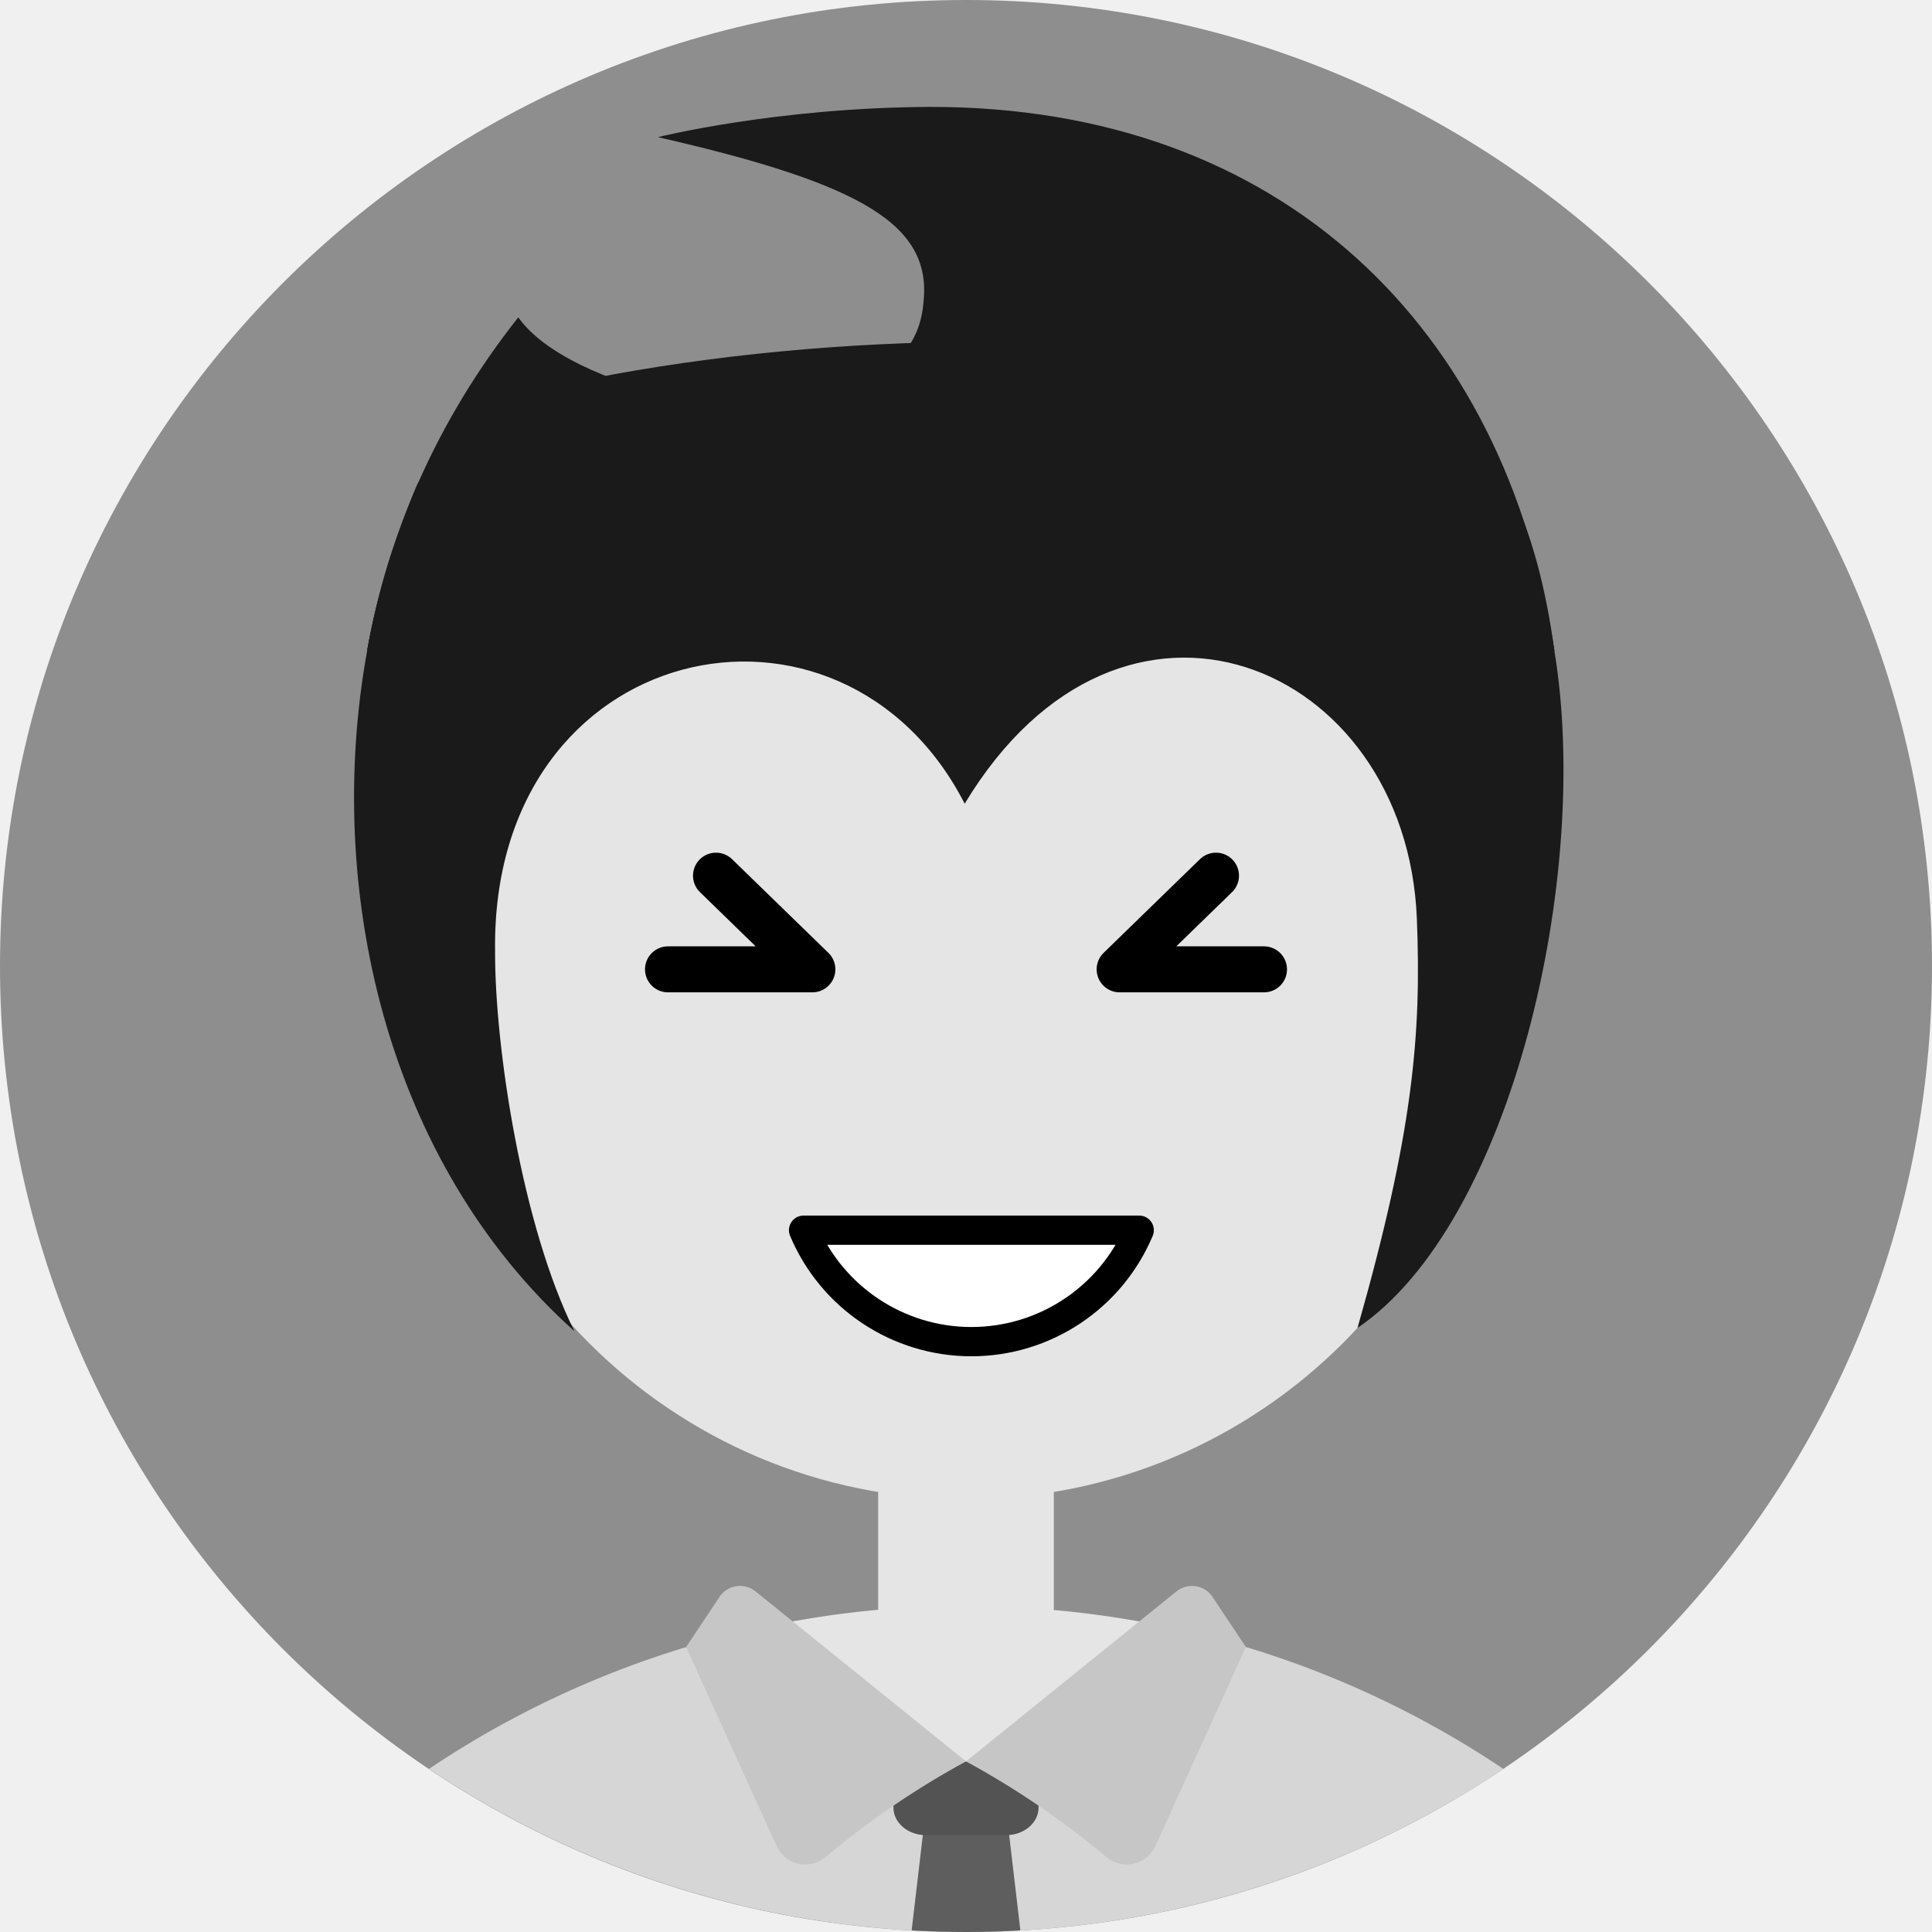
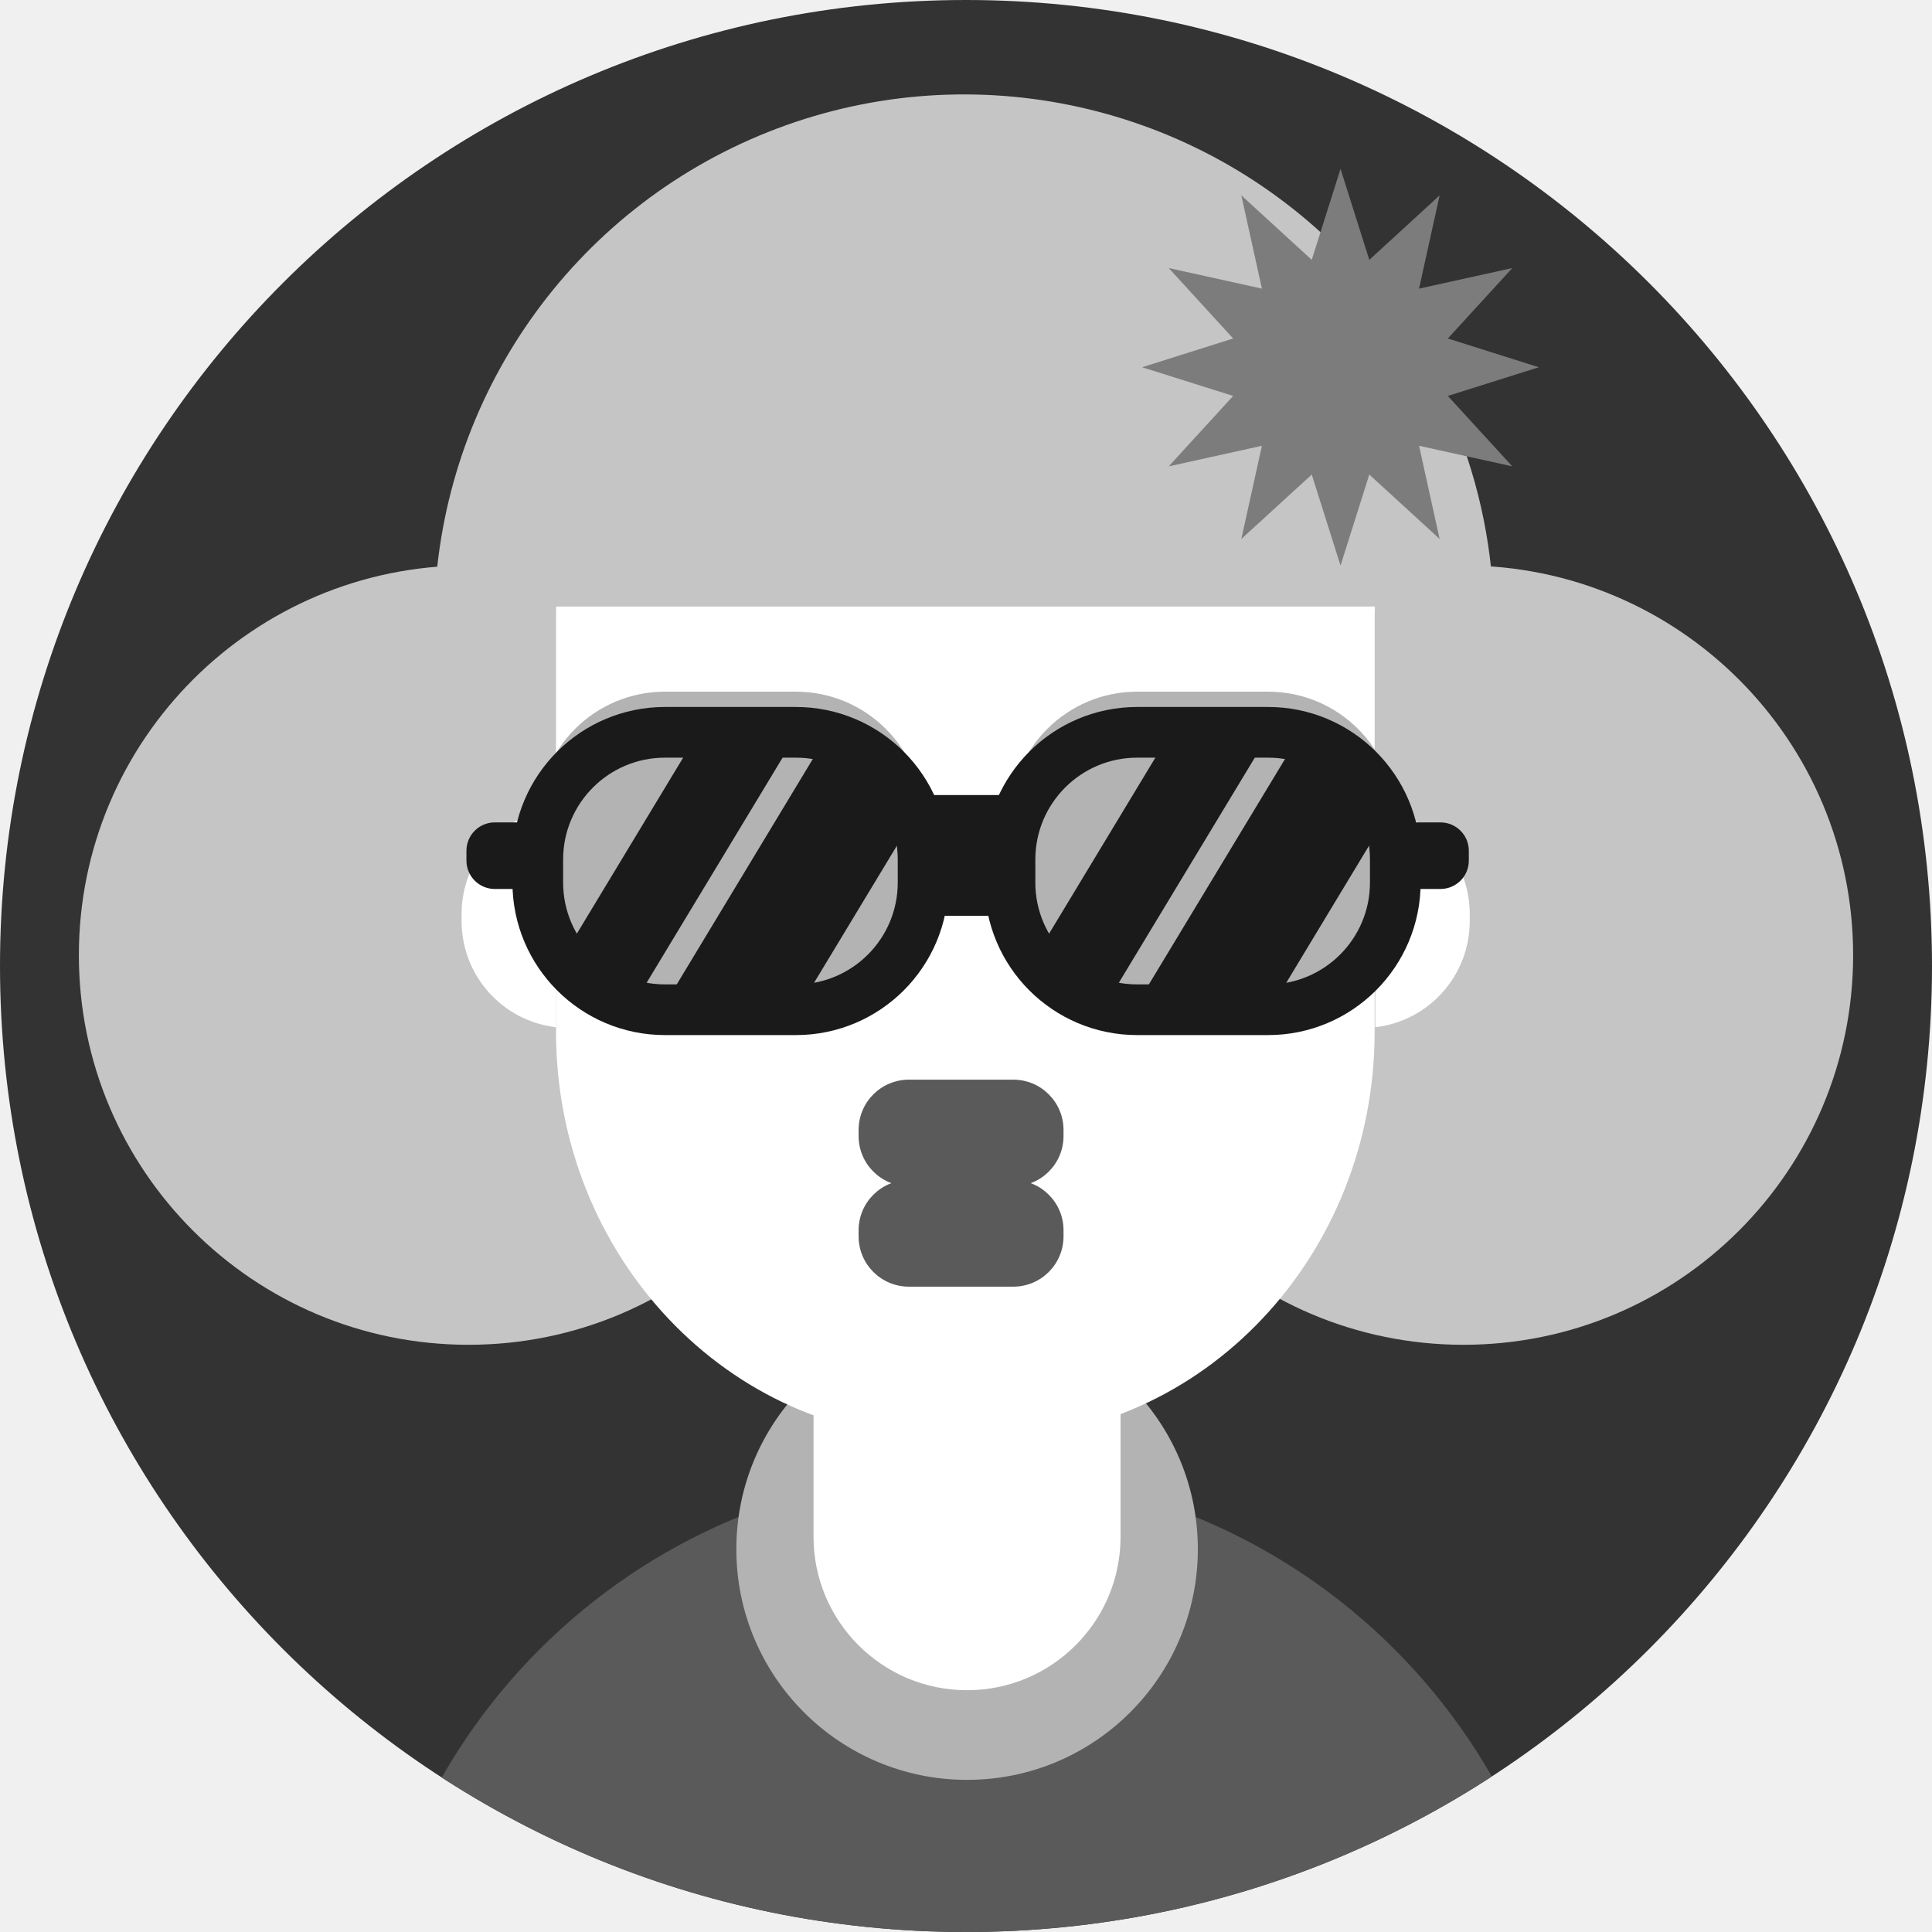
- <svg xmlns="http://www.w3.org/2000/svg" viewBox="0 0 231 231" version="1.1" id="svg28">
-   <style id="style93" />
-   <defs id="defs32">
-     </defs>
-   <path class="env" id="path49" style="fill:#8e8e8e;fill-rule:evenodd" d="m -1165.979,0 a 115.5,115.5 0 1 1 -115.5,115.5 115.5,115.5 0 0 1 115.5,-115.5 z" />
-   <path id="path51" style="fill:#e5e5e5;fill-rule:evenodd" d="m -1176.479,166.5 h 21 v 26 a 116.53,116.53 0 0 1 15.75,2.5 l 13.12,22.72 a 109.85,109.85 0 0 1 -78.74,0 l 13.12,-22.72 a 116.6,116.6 0 0 1 15.75,-2.53 v -26 z" />
-   <path id="path53" style="fill:#e5e5e5;fill-rule:evenodd" d="m -1165.979,51.75 a 63.75,63.75 0 1 1 -63.75,63.75 63.75,63.75 0 0 1 63.75,-63.75 z" />
-   <path class="clothes" id="path55" style="fill:#d6d6d6;fill-rule:evenodd" d="m -1139.729,195 a 114.79,114.79 0 0 1 38,16.5 115.53,115.53 0 0 1 -128.46,0 114.79,114.79 0 0 1 38,-16.5 l 15.71,15.75 h 21 z" />
-   <path class="clothes" id="path57" style="fill:#5e5e5e;fill-rule:evenodd" d="m -1172.479,230.81 1,-14.33 h 11 l 1,14.33 c -2.16,0.12 -4.33,0.19 -6.51,0.19 -2.18,0 -4.35,-0.07 -6.51,-0.19 z" />
-   <path class="clothes" id="path59" style="fill:#535353;fill-rule:evenodd" d="m -1158.629,210.6 h -14.7 v 5.53 a 3.29,3.29 0 0 0 3.29,3.29 h 8.12 a 3.29,3.29 0 0 0 3.29,-3.29 z" />
-   <path class="clothes" id="path61" style="fill:#c6c6c6;fill-rule:evenodd" d="m -1192.839,186.43 26.86,24.17 a 101.63,101.63 0 0 0 -16.8,11.45 3.77,3.77 0 0 1 -5.31,-0.48 4.1,4.1 0 0 1 -0.53,-0.84 l -12.62,-27.73 4,-6 a 2.94,2.94 0 0 1 4.08,-0.81 2.91,2.91 0 0 1 0.33,0.26 z" />
-   <path class="clothes" id="path63" style="fill:#c6c6c6;fill-rule:evenodd" d="m -1139.119,186.43 -26.86,24.17 a 101.63,101.63 0 0 1 16.8,11.45 3.77,3.77 0 0 0 5.31,-0.48 4.1,4.1 0 0 0 0.53,-0.84 l 12.62,-27.73 -4,-6 a 2.94,2.94 0 0 0 -4.08,-0.81 2.91,2.91 0 0 0 -0.33,0.26 z" />
-   <path class="mouth" id="path65" style="fill:#ffffff;fill-rule:evenodd;stroke:#000000;stroke-width:3.5px;stroke-linecap:round;stroke-linejoin:round" d="m -1145.269,147.09 a 21.77,21.77 0 0 1 -40.13,0 z" />
-   <path class="top" id="path67" style="fill:#1a1a1a;fill-rule:evenodd" d="m -1120.699,81.93 c 4.58,-1.59 4.36,-1 7.36,3.83 5.54,8.88 8.3,17 10.53,27 l 0.45,2 c 0.62,2.66 0.45,0.72 1.09,-1.21 12.42,-35.91 8.09,-69.25 -25.12,-92.16 -3.9,-2.68 -7.56,-5.1 -11.61,-7.54 -11.57,22 -25.24,19.45 -48.39,21.22 -36.19,3 -59,18.26 -51.8,59.18 1.55,8.87 4.58,14.79 8.22,23 4,-18.87 7.93,-25 19.56,-38.64 32.09,14.13 51.3,16.6 89.71,3.28 z" />
-   <path class="eyes" id="path69" style="fill:none;stroke:#000000;stroke-width:5.5px;stroke-linecap:round;stroke-linejoin:round" d="m -1136.089,104.7 -11.52,11.2 h 17.26 m -65.52,-11.2 11.52,11.2 h -17.26" />
-   <path class="env" id="path4" style="fill:#8e8e8e;fill-rule:evenodd" d="m -666.827,0 a 115.5,115.5 0 1 1 -115.5,115.5 115.5,115.5 0 0 1 115.5,-115.5 z" />
-   <path id="path6" style="fill:#e5e5e5;fill-rule:evenodd" d="m -677.327,166.5 h 21 v 26 a 116.53,116.53 0 0 1 15.75,2.5 l 13.12,22.72 a 109.85,109.85 0 0 1 -78.74,0 l 13.12,-22.72 a 116.6,116.6 0 0 1 15.75,-2.53 v -26 z" />
-   <path id="path8" style="fill:#e5e5e5;fill-rule:evenodd" d="m -666.827,51.75 a 63.75,63.75 0 1 1 -63.75,63.75 63.75,63.75 0 0 1 63.75,-63.75 z" />
-   <path class="clothes" id="path12" style="fill:#d6d6d6;fill-rule:evenodd" d="m -640.577,195 c 13.563,3.15 26.439,8.741 38,16.5 -38.873,26.001 -89.587,26.001 -128.46,0 11.561,-7.759 24.437,-13.35 38,-16.5 8.487,8.801 26.21,25.619 26.21,25.619 0,0 17.603,-16.972 26.25,-25.619 z" />
-   <path class="clothes" id="path14" style="fill:#5e5e5e;fill-rule:evenodd" d="m -673.327,230.81 1,-14.33 h 11 l 1,14.33 c -2.16,0.12 -4.33,0.19 -6.51,0.19 -2.18,0 -4.35,-0.07 -6.51,-0.19 z" />
-   <path class="clothes" id="path16" style="fill:#535353;fill-rule:evenodd" d="m -659.477,210.6 h -14.7 v 5.53 a 3.29,3.29 0 0 0 3.29,3.29 h 8.12 a 3.29,3.29 0 0 0 3.29,-3.29 z" />
-   <path class="clothes" id="path18" style="fill:#c6c6c6;fill-rule:evenodd" d="m -693.687,186.43 26.86,24.17 a 101.63,101.63 0 0 0 -16.8,11.45 3.77,3.77 0 0 1 -5.31,-0.48 4.1,4.1 0 0 1 -0.53,-0.84 l -12.62,-27.73 4,-6 a 2.94,2.94 0 0 1 4.08,-0.81 2.91,2.91 0 0 1 0.33,0.26 z" />
-   <path class="clothes" id="path20" style="fill:#c6c6c6;fill-rule:evenodd" d="m -639.967,186.43 -26.86,24.17 a 101.63,101.63 0 0 1 16.8,11.45 3.77,3.77 0 0 0 5.31,-0.48 4.1,4.1 0 0 0 0.53,-0.84 l 12.62,-27.73 -4,-6 a 2.94,2.94 0 0 0 -4.08,-0.81 2.91,2.91 0 0 0 -0.33,0.26 z" />
-   <path class="mouth" id="path10" style="fill:#ffffff;fill-rule:evenodd;stroke:#000000;stroke-width:3.5px;stroke-linecap:round;stroke-linejoin:round" d="m -646.117,147.09 a 21.77,21.77 0 0 1 -40.13,0 z" />
-   <path class="eyes" id="path24" style="fill:none;stroke:#000000;stroke-width:5.5px;stroke-linecap:round;stroke-linejoin:round" d="m -636.937,104.7 -11.52,11.2 h 17.26 m -65.52,-11.2 11.52,11.2 h -17.26" />
-   <path class="top" id="path2864" style="fill:#1a1a1a;stroke:none;stroke-width:1px;stroke-linecap:butt;stroke-linejoin:miter;stroke-opacity:1" d="m -738.373,77.466 c -5.112,28.237 3.74,58.112 23.569,81.799 -4.822,-12.68 -8.465,-34.488 -8.417,-45.997 -0.234,-35.462 41.373,-41.53 55.442,-17.614 10.328,-18.124 34.023,-20.552 47.516,-3.455 12.04,15.933 6.518,46.029 0.312,67.556 18.372,-12.47 27.881,-55.307 23.415,-82.289 z" />
-   <path class="top" id="path2861" style="fill:#1a1a1a;stroke:none;stroke-width:1px;stroke-linecap:butt;stroke-linejoin:miter;stroke-opacity:1" d="m -671.067,12.782 c -18.508,0.079 -32.594,3.616 -32.594,3.616 24.513,5.6 32.807,10.504 31.743,19.835 -0.872,9.702 -11.092,10.875 -20.811,11.554 -5.255,0.364 -10.949,0.715 -16.391,1.752 -11.862,2.282 -19.946,4.374 -24.447,11.956 -1.701,2.866 -3.765,10.244 -4.839,16.155 l 141.872,-0.186 c -5.724,-38.563 -32.495,-64.702 -74.533,-64.683 z" />
-   <path class="top" id="path2745" style="fill:#1a1a1a;stroke:none;stroke-width:1px;stroke-linecap:butt;stroke-linejoin:miter;stroke-opacity:1" d="m -709.014,44.614 c -11.788,2.282 -18.943,5.701 -23.415,13.283 -2.848,6.759 -4.796,13.238 -5.958,19.939 h 141.892 c -1.977,-14.576 -6.825,-28.404 -19.235,-32.254 -28.834,-6.331 -63.774,-6.355 -93.285,-0.968 z" />
-   <path class="top" id="path2882" style="fill:#1a1a1a;stroke:none;stroke-width:1px;stroke-linecap:butt;stroke-linejoin:miter;stroke-opacity:1" d="m -616.375,35.642 c -11.178,21.829 -91.89,19.36 -103.982,2.301 -9.703,12.267 -15.605,25.883 -18.079,39.892 h 141.964 c -3.01,-17.158 -9.742,-32.688 -19.902,-42.193 z" />
-   <path class="env" id="path3430" style="fill:#8e8e8e;fill-rule:evenodd;stroke-width:1.911" d="M 998.39,-193.295 A 220.702,220.702 0 1 1 777.688,27.406 220.702,220.702 0 0 1 998.39,-193.295 Z" />
-   <path id="path3432" style="fill:#e5e5e5;fill-rule:evenodd;stroke-width:1.911" d="m 978.326,124.859 h 40.128 v 49.682 a 222.67,222.67 0 0 1 30.096,4.777 l 25.07,43.414 a 209.906,209.906 0 0 1 -150.46,0 l 25.07,-43.414 a 222.804,222.804 0 0 1 30.096,-4.834 v -49.682 z" />
-   <path id="path3437" style="fill:#e5e5e5;fill-rule:evenodd;stroke-width:1.911" d="M 998.39,-94.409 A 121.816,121.816 0 1 1 876.574,27.406 121.816,121.816 0 0 1 998.39,-94.409 Z" />
-   <path class="clothes" id="path3441" style="fill:#d6d6d6;fill-rule:evenodd;stroke-width:1.911" d="m 1048.549,179.318 a 219.345,219.345 0 0 1 72.612,31.529 220.759,220.759 0 0 1 -245.466,0 219.345,219.345 0 0 1 72.612,-31.529 l 30.019,30.096 h 40.128 z" />
-   <path class="clothes" id="path3445" style="fill:#5e5e5e;fill-rule:evenodd;stroke-width:1.911" d="m 985.969,247.745 1.911,-27.382 h 21.019 l 1.911,27.382 c -4.128,0.231 -8.274,0.363 -12.44,0.363 -4.166,0 -8.312,-0.132 -12.44,-0.363 z" />
-   <path class="clothes" id="path3447" style="fill:#535353;fill-rule:evenodd;stroke-width:1.911" d="m 1012.434,209.127 h -28.089 v 10.567 a 6.287,6.287 0 0 0 6.287,6.287 h 15.516 a 6.287,6.287 0 0 0 6.287,-6.287 z" />
-   <path class="clothes" id="path3458" style="fill:#c6c6c6;fill-rule:evenodd;stroke-width:1.911" d="m 947.065,162.942 51.325,46.185 a 194.199,194.199 0 0 0 -32.102,21.879 7.204,7.204 0 0 1 -10.147,-0.917 7.834,7.834 0 0 1 -1.013,-1.605 l -24.115,-52.987 7.643,-11.465 a 5.618,5.618 0 0 1 7.796,-1.548 5.561,5.561 0 0 1 0.63,0.497 z" />
-   <path class="clothes" id="path3467" style="fill:#c6c6c6;fill-rule:evenodd;stroke-width:1.911" d="m 1049.715,162.942 -51.325,46.185 a 194.199,194.199 0 0 1 32.102,21.879 7.204,7.204 0 0 0 10.146,-0.917 7.834,7.834 0 0 0 1.013,-1.605 l 24.115,-52.987 -7.643,-11.465 a 5.618,5.618 0 0 0 -7.796,-1.548 5.561,5.561 0 0 0 -0.631,0.497 z" />
-   <path class="mouth" id="path3518" style="fill:#ffffff;fill-rule:evenodd;stroke:#000000;stroke-width:6.688px;stroke-linecap:round;stroke-linejoin:round" d="m 1037.963,87.77 a 41.599,41.599 0 0 1 -76.682,0 z" />
-   <path class="eyes" id="path3554" style="fill:none;stroke:#000000;stroke-width:10.509px;stroke-linecap:round;stroke-linejoin:round" d="m 1055.505,6.769 -22.013,21.402 h 32.981 M 941.275,6.769 963.288,28.171 h -32.981" />
-   <path style="fill:#000000;stroke:#000000;stroke-width:1px;stroke-linecap:butt;stroke-linejoin:miter;stroke-opacity:1" d="m 891.051,20.527 c -0.447,-67.762 76.952,-79.357 103.836,-33.658 19.736,-34.633 67.117,-39.273 92.897,-6.602 23.007,30.445 12.456,87.955 0.598,129.089 31.857,-32.058 38.653,-72.989 42.63,-109.572 4.336,-73.165 -6.496,-137.483 -80.677,-164.149 -59.655,-15.899 -100.061,4.764 -100.061,4.764 61.055,5.634 69.363,43.836 33.735,57.59 -24.995,9.65 -76.155,1.186 -93.211,9.024 -9.859,4.605 -17.617,10.745 -22.417,18.83 -9.507,16.013 -13.688,35.603 -11.344,57.211 4.98,44.07 27.8,99.833 50.098,125.366 C 897.921,84.19 890.96,42.519 891.051,20.527 Z" id="path3556" />
-   <path class="env" id="path2501" style="fill:#8e8e8e;fill-rule:evenodd;stroke-width:1.911" d="m 1530.864,-334.245 a 220.702,220.702 0 1 1 -220.702,220.702 220.702,220.702 0 0 1 220.702,-220.702 z" />
-   <path id="path2503" style="fill:#e5e5e5;fill-rule:evenodd;stroke-width:1.911" d="m 1510.801,-16.09 h 40.128 v 49.682 a 222.67,222.67 0 0 1 30.096,4.777 l 25.07,43.414 a 209.906,209.906 0 0 1 -150.46,0 l 25.07,-43.414 a 222.804,222.804 0 0 1 30.096,-4.834 V -16.147 Z" />
-   <path id="path2505" style="fill:#e5e5e5;fill-rule:evenodd;stroke-width:1.911" d="m 1530.864,-235.358 a 121.816,121.816 0 1 1 -121.816,121.816 121.816,121.816 0 0 1 121.816,-121.816 z" />
-   <path class="clothes" id="path2507" style="fill:#d6d6d6;fill-rule:evenodd;stroke-width:1.911" d="m 1581.024,38.369 a 219.345,219.345 0 0 1 72.612,31.529 220.759,220.759 0 0 1 -245.466,0 219.345,219.345 0 0 1 72.612,-31.529 l 30.019,30.096 h 40.128 z" />
-   <path class="clothes" id="path2509" style="fill:#5e5e5e;fill-rule:evenodd;stroke-width:1.911" d="m 1518.444,106.796 1.911,-27.382 h 21.019 l 1.911,27.382 c -4.128,0.231 -8.274,0.363 -12.44,0.363 -4.166,0 -8.312,-0.132 -12.44,-0.363 z" />
-   <path class="clothes" id="path2511" style="fill:#535353;fill-rule:evenodd;stroke-width:1.911" d="m 1544.909,68.178 h -28.09 v 10.567 a 6.287,6.287 0 0 0 6.287,6.287 h 15.516 a 6.287,6.287 0 0 0 6.287,-6.287 z" />
-   <path class="clothes" id="path2513" style="fill:#c6c6c6;fill-rule:evenodd;stroke-width:1.911" d="m 1479.54,21.993 51.325,46.185 a 194.199,194.199 0 0 0 -32.102,21.879 7.204,7.204 0 0 1 -10.147,-0.917 7.834,7.834 0 0 1 -1.012,-1.605 l -24.115,-52.987 7.643,-11.465 a 5.618,5.618 0 0 1 7.796,-1.548 5.561,5.561 0 0 1 0.63,0.497 z" />
-   <path class="clothes" id="path2515" style="fill:#c6c6c6;fill-rule:evenodd;stroke-width:1.911" d="m 1582.19,21.993 -51.325,46.185 a 194.199,194.199 0 0 1 32.102,21.879 7.204,7.204 0 0 0 10.146,-0.917 7.834,7.834 0 0 0 1.013,-1.605 l 24.115,-52.987 -7.643,-11.465 a 5.618,5.618 0 0 0 -7.796,-1.548 5.561,5.561 0 0 0 -0.631,0.497 z" />
-   <path class="mouth" id="path2517" style="fill:#ffffff;fill-rule:evenodd;stroke:#000000;stroke-width:6.688px;stroke-linecap:round;stroke-linejoin:round" d="m 1570.438,-53.179 a 41.599,41.599 0 0 1 -76.682,0 z" />
-   <path class="eyes" id="path2519" style="fill:none;stroke:#000000;stroke-width:10.509px;stroke-linecap:round;stroke-linejoin:round" d="m 1587.979,-134.18 -22.013,21.402 h 32.981 m -125.198,-21.402 22.013,21.402 h -32.981" />
-   <path d="m 1542.296,-255.645 c -12.379,-0.095 -24.502,0.31 -36.08,1.035 -14.159,3.639 -35.966,2.597 -55.998,6.414 -22.667,4.36 -40.763,12.601 -49.363,27.088 -9.507,16.013 -13.688,41.603 -11.344,63.211 4.98,44.07 27.799,99.834 50.098,125.367 -9.214,-24.229 -16.175,-65.9 -16.084,-87.893 -0.447,-67.762 76.952,-79.358 103.836,-33.658 19.735,-34.633 67.117,-39.272 92.898,-6.601 23.007,30.445 12.456,87.954 0.598,129.088 31.856,-32.058 44.12,-69.864 48.097,-106.447 3.008,-30.07 2.506,-60.003 -5.218,-86.504 -10.524,-17.766 -33.059,-25.187 -91.059,-29.813 -10.188,-0.813 -20.366,-1.212 -30.381,-1.287 z" style="fill:#000000;stroke:#000000;stroke-width:1px;stroke-linecap:butt;stroke-linejoin:miter;stroke-opacity:1" id="path2521" />
-   <path d="m 1530.864,-334.245 a 220.702,220.702 0 1 1 -220.702,220.702 220.702,220.702 0 0 1 220.702,-220.702 z" style="fill:#8e8e8e;fill-rule:evenodd;stroke-width:1.911" id="path2523" class="env" />
-   <path d="m 1510.801,-16.09 h 40.128 v 49.682 a 222.67,222.67 0 0 1 30.096,4.777 l 25.07,43.414 a 209.906,209.906 0 0 1 -150.46,0 l 25.07,-43.414 a 222.804,222.804 0 0 1 30.096,-4.834 V -16.147 Z" style="fill:#e5e5e5;fill-rule:evenodd;stroke-width:1.911" id="path2525" />
-   <path d="m 1530.864,-235.358 a 121.816,121.816 0 1 1 -121.816,121.816 121.816,121.816 0 0 1 121.816,-121.816 z" style="fill:#e5e5e5;fill-rule:evenodd;stroke-width:1.911" id="path2527" />
-   <path d="m 1581.024,38.369 a 219.345,219.345 0 0 1 72.612,31.529 220.759,220.759 0 0 1 -245.466,0 219.345,219.345 0 0 1 72.612,-31.529 l 30.019,30.096 h 40.128 z" style="fill:#d6d6d6;fill-rule:evenodd;stroke-width:1.911" id="path2529" class="clothes" />
-   <path d="m 1518.444,106.796 1.911,-27.382 h 21.019 l 1.911,27.382 c -4.128,0.231 -8.274,0.363 -12.44,0.363 -4.166,0 -8.312,-0.132 -12.44,-0.363 z" style="fill:#5e5e5e;fill-rule:evenodd;stroke-width:1.911" id="path2538" class="clothes" />
-   <path d="m 1544.909,68.178 h -28.09 v 10.567 a 6.287,6.287 0 0 0 6.287,6.287 h 15.516 a 6.287,6.287 0 0 0 6.287,-6.287 z" style="fill:#535353;fill-rule:evenodd;stroke-width:1.911" id="path2546" class="clothes" />
-   <path d="m 1479.54,21.993 51.325,46.185 a 194.199,194.199 0 0 0 -32.102,21.879 7.204,7.204 0 0 1 -10.147,-0.917 7.834,7.834 0 0 1 -1.012,-1.605 l -24.115,-52.987 7.643,-11.465 a 5.618,5.618 0 0 1 7.796,-1.548 5.561,5.561 0 0 1 0.63,0.497 z" style="fill:#c6c6c6;fill-rule:evenodd;stroke-width:1.911" id="path2548" class="clothes" />
-   <path d="m 1582.19,21.993 -51.325,46.185 a 194.199,194.199 0 0 1 32.102,21.879 7.204,7.204 0 0 0 10.146,-0.917 7.834,7.834 0 0 0 1.013,-1.605 l 24.115,-52.987 -7.643,-11.465 a 5.618,5.618 0 0 0 -7.796,-1.548 5.561,5.561 0 0 0 -0.631,0.497 z" style="fill:#c6c6c6;fill-rule:evenodd;stroke-width:1.911" id="path2550" class="clothes" />
-   <path d="m 1570.438,-53.179 a 41.599,41.599 0 0 1 -76.682,0 z" style="fill:#ffffff;fill-rule:evenodd;stroke:#000000;stroke-width:6.688px;stroke-linecap:round;stroke-linejoin:round" id="path2552" class="mouth" />
-   <path d="m 1587.979,-134.18 -22.013,21.402 h 32.981 m -125.198,-21.402 22.013,21.402 h -32.981" style="fill:none;stroke:#000000;stroke-width:10.509px;stroke-linecap:round;stroke-linejoin:round" id="path2556" class="eyes" />
-   <path id="path2558" style="fill:#000000;stroke:#000000;stroke-width:1px;stroke-linecap:butt;stroke-linejoin:miter;stroke-opacity:1" d="m 1432.997,-230.856 c -55.768,70.504 -49.902,130.817 6.612,198.326 -9.214,-24.229 -16.175,-65.9 -16.084,-87.893 -0.447,-67.762 76.952,-79.358 103.836,-33.658 19.735,-34.633 67.117,-39.272 92.898,-6.601 23.007,30.445 12.456,87.954 0.598,129.088 31.856,-32.058 42.706,-74.107 46.682,-110.69 1.131,-26.028 -0.72,-48.435 -8.113,-71.877 -8.683,-32.516 -52.914,-32.273 -69.761,-34.307 -27.604,-3.334 -125.794,-1.283 -140.166,2.153 -40.927,9.785 96.191,7.753 78.646,7.597 -45.286,-0.767 -88.891,23.126 -95.148,7.863 z" />
-   <path id="path2560" style="font-variation-settings:normal;opacity:1;vector-effect:none;fill:#000000;fill-opacity:1;fill-rule:evenodd;stroke:#000000;stroke-width:1;stroke-linecap:butt;stroke-linejoin:miter;stroke-miterlimit:4;stroke-dasharray:none;stroke-dashoffset:0;stroke-opacity:1;stop-color:#000000;stop-opacity:1" d="m 1586.649,-242.669 c -106.733,4.533 -121.197,-6.904 -136.627,-3.963 -22.667,4.36 -40.763,12.602 -49.363,27.09 -9.507,16.013 -13.688,41.603 -11.344,63.211 4.98,44.07 27.799,99.832 50.098,125.365 -9.214,-24.229 -16.175,-65.9 -16.084,-87.893 -0.321,-48.603 39.409,-68.307 71.82,-58.701 z" />
-   <path id="path2562" style="fill:#000000;stroke:#000000;stroke-width:1px;stroke-linecap:butt;stroke-linejoin:miter;stroke-opacity:1" d="m 1526.304,-279.308 c -11.506,21.188 -32.964,31.83 -54.213,31.685 l 0.741,21.639 c 0.151,4.035 3.5,7.172 7.535,7.034 l 98.704,-3.383 c 4.036,-0.151 7.174,-3.498 7.035,-7.534 l -0.7,-20.383 c -22.425,2.715 -45.744,-7.379 -59.103,-29.059 z" />
-   <path style="fill:none;stroke:#ff0000;stroke-width:3;stroke-linecap:butt;stroke-linejoin:miter;stroke-opacity:1" d="m 953.364,-12.725 c -2.926,-2.601 -5.862,-5.211 -11.735,-6.847 -5.873,-1.636 -14.682,-2.288 -19.582,-2.125 -4.899,0.163 -5.878,1.142 -7.837,4.079 -1.958,2.938 -4.895,7.832 -7.179,12.401 -2.284,4.569 -3.915,8.811 -5.547,12.562 -1.631,3.751 -3.263,7.014 -4.077,9.627 -0.815,2.613 -0.815,4.571 -0.815,8.16 0,3.589 0,8.809 0.492,12.726 0.492,3.916 1.47,6.526 9.468,12.234 7.997,5.707 23.006,14.517 32.304,18.918 9.298,4.401 12.887,4.401 16.96,1.791 4.073,-2.61 8.641,-7.83 11.741,-11.256 3.1,-3.426 4.731,-5.058 5.709,-6.522 0.978,-1.465 1.304,-2.77 2.12,-4.241 0.816,-1.471 2.121,-3.102 4.079,-10.767 1.957,-7.664 4.568,-21.367 5.387,-29.033 0.82,-7.665 -0.159,-9.297 -1.464,-11.418 -1.305,-2.121 -2.936,-4.731 -4.077,-6.042 -1.141,-1.311 -1.793,-1.311 -3.75,-2.449 -1.957,-1.138 -5.22,-3.422 -8.494,-5.714" id="path94" />
-   <path d="M 1428.547,166.888 A 220.702,220.702 0 1 1 1207.846,387.59 220.702,220.702 0 0 1 1428.547,166.888 Z" style="fill:#8e8e8e;fill-rule:evenodd;stroke-width:1.911" id="path3430-3" class="env" />
-   <path d="m 1408.484,485.043 h 40.128 v 49.682 a 222.67,222.67 0 0 1 30.096,4.777 l 25.07,43.414 a 209.906,209.906 0 0 1 -150.46,0 l 25.07,-43.414 a 222.804,222.804 0 0 1 30.096,-4.834 v -49.682 z" style="fill:#e5e5e5;fill-rule:evenodd;stroke-width:1.911" id="path3432-5" />
-   <path d="M 1428.547,265.774 A 121.816,121.816 0 1 1 1306.732,387.59 121.816,121.816 0 0 1 1428.547,265.774 Z" style="fill:#e5e5e5;fill-rule:evenodd;stroke-width:1.911" id="path3437-2" />
-   <path d="m 1478.707,539.502 a 219.345,219.345 0 0 1 72.612,31.529 220.759,220.759 0 0 1 -245.466,0 219.345,219.345 0 0 1 72.612,-31.529 l 30.019,30.096 h 40.128 z" style="fill:#d6d6d6;fill-rule:evenodd;stroke-width:1.911" id="path3441-7" class="clothes" />
-   <path d="m 1416.127,607.929 1.911,-27.382 h 21.019 l 1.911,27.382 c -4.128,0.231 -8.274,0.363 -12.44,0.363 -4.166,0 -8.312,-0.132 -12.44,-0.363 z" style="fill:#5e5e5e;fill-rule:evenodd;stroke-width:1.911" id="path3445-8" class="clothes" />
-   <path d="m 1442.592,569.311 h -28.089 v 10.567 a 6.287,6.287 0 0 0 6.287,6.287 h 15.516 a 6.287,6.287 0 0 0 6.287,-6.287 z" style="fill:#535353;fill-rule:evenodd;stroke-width:1.911" id="path3447-4" class="clothes" />
-   <path d="m 1377.223,523.126 51.325,46.185 a 194.199,194.199 0 0 0 -32.102,21.879 7.204,7.204 0 0 1 -10.147,-0.917 7.834,7.834 0 0 1 -1.012,-1.605 l -24.115,-52.987 7.643,-11.465 a 5.618,5.618 0 0 1 7.796,-1.548 5.561,5.561 0 0 1 0.63,0.497 z" style="fill:#c6c6c6;fill-rule:evenodd;stroke-width:1.911" id="path3458-8" class="clothes" />
-   <path d="m 1479.873,523.126 -51.325,46.185 a 194.199,194.199 0 0 1 32.102,21.879 7.204,7.204 0 0 0 10.146,-0.917 7.834,7.834 0 0 0 1.013,-1.605 l 24.114,-52.987 -7.643,-11.465 a 5.618,5.618 0 0 0 -7.796,-1.548 5.561,5.561 0 0 0 -0.631,0.497 z" style="fill:#c6c6c6;fill-rule:evenodd;stroke-width:1.911" id="path3467-7" class="clothes" />
-   <path d="m 1468.121,447.954 a 41.599,41.599 0 0 1 -76.682,0 z" style="fill:#ffffff;fill-rule:evenodd;stroke:#000000;stroke-width:6.688px;stroke-linecap:round;stroke-linejoin:round" id="path3518-9" class="mouth" />
-   <path d="m 1485.662,366.953 -22.013,21.402 h 32.981 m -125.198,-21.402 22.013,21.402 h -32.981" style="fill:none;stroke:#000000;stroke-width:10.509px;stroke-linecap:round;stroke-linejoin:round" id="path3554-0" class="eyes" />
-   <path id="path3556-5" d="m 1321.208,380.71 c -0.447,-67.762 76.952,-79.357 103.836,-33.658 19.736,-34.633 67.117,-39.273 92.897,-6.602 23.007,30.445 12.456,87.955 0.598,129.089 31.857,-32.058 38.653,-72.989 42.63,-109.572 4.336,-73.165 -6.496,-137.483 -80.677,-164.149 -59.655,-15.899 -100.061,4.764 -100.061,4.764 87.469,1.949 81.474,62.766 9.109,63.383 -27.64,0.185 -58.066,-1.603 -68.586,3.231 -9.859,4.605 -17.617,10.745 -22.417,18.83 -9.507,16.013 -13.688,35.603 -11.344,57.211 4.98,44.07 27.8,99.833 50.098,125.366 -9.213,-24.229 -16.175,-65.9 -16.084,-87.893 z" style="fill:#000000;stroke:#000000;stroke-width:1px;stroke-linecap:butt;stroke-linejoin:miter;stroke-opacity:1" />
-   <path d="M 115.5,0 A 115.5,115.5 0 1 1 0,115.5 115.5,115.5 0 0 1 115.5,0 Z" style="fill:#8e8e8e;fill-rule:evenodd" id="path4-0" class="env" />
-   <path d="m 105,166.5 h 21 v 26 a 116.53,116.53 0 0 1 15.75,2.5 l 13.12,22.72 a 109.85,109.85 0 0 1 -78.74,0 L 89.25,195 a 116.6,116.6 0 0 1 15.75,-2.53 v -26 z" style="fill:#e5e5e5;fill-rule:evenodd" id="path6-6" />
-   <path d="M 115.5,51.75 A 63.75,63.75 0 1 1 51.75,115.5 63.75,63.75 0 0 1 115.5,51.75 Z" style="fill:#e5e5e5;fill-rule:evenodd" id="path8-7" />
-   <path d="m 141.75,195 c 13.563,3.15 26.439,8.741 38,16.5 -38.873,26.001 -89.587,26.001 -128.46,0 11.561,-7.759 24.437,-13.35 38,-16.5 8.487,8.801 26.21,25.619 26.21,25.619 0,0 17.603,-16.972 26.25,-25.619 z" style="fill:#d6d6d6;fill-rule:evenodd" id="path12-0" class="clothes" />
-   <path d="m 109,230.81 1.684,-14.33 h 9.633 l 1.684,14.33 c -2.16,0.12 -4.33,0.19 -6.51,0.19 -2.18,0 -4.35,-0.07 -6.51,-0.19 z" style="fill:#5e5e5e;fill-rule:evenodd" id="path14-6" class="clothes" />
-   <path d="m 124.174,210.6 h -17.349 v 5.53 a 3.883,3.29 0 0 0 3.883,3.29 h 9.583 a 3.883,3.29 0 0 0 3.883,-3.29 z" style="fill:#535353;fill-rule:evenodd;" id="path16-7" class="clothes" />
-   <path d="M 140.566,190.355 115.5,210.6 c 5.969,3.246 11.597,7.081 16.8,11.45 1.599,1.334 3.976,1.119 5.31,-0.48 0.21,-0.257 0.388,-0.54 0.53,-0.84 l 10.826,-23.805 -4,-6 c -0.903,-1.351 -2.73,-1.714 -4.08,-0.81 -0.116,0.079 -0.226,0.165 -0.33,0.26 z" style="fill:#c6c6c6;fill-rule:evenodd" id="path20-5" class="clothes" />
-   <path d="m 136.21,147.09 a 21.77,21.77 0 0 1 -40.13,0 z" style="fill:#ffffff;fill-rule:evenodd;stroke:#000000;stroke-width:3.5px;stroke-linecap:round;stroke-linejoin:round" id="path10-0" class="mouth" />
-   <path d="m 145.39,104.7 -11.52,11.2 h 17.26 M 85.61,104.7 97.13,115.9 H 79.87" style="fill:none;stroke:#000000;stroke-width:5.5px;stroke-linecap:round;stroke-linejoin:round" id="path24-1" class="eyes" />
-   <path d="m 43.891,77.836 c -5.112,28.237 2.135,61.004 24.792,81.332 -6.236,-12.503 -9.536,-33.948 -9.489,-45.458 -0.502,-37.473 41.439,-46.335 56.149,-17.614 18.8,-31.2 52.825,-16.872 54.062,13.714 0.56,13.844 -0.436,25.598 -7.096,48.966 18.372,-12.47 28.012,-53.959 23.545,-80.941 -47.486,-2.255 -94.831,-2.572 -141.964,0 z" style="fill:#1a1a1a;stroke:none;stroke-width:1px;stroke-linecap:butt;stroke-linejoin:miter;stroke-opacity:1" id="path2864-2" class="top" />
-   <path d="m 111.26,12.782 c -18.508,0.079 -32.594,3.616 -32.594,3.616 24.513,5.6 32.807,10.504 31.743,19.835 -0.872,9.702 -11.092,10.875 -20.811,11.554 C 84.343,48.152 78.649,48.503 73.206,49.54 61.344,51.822 53.261,53.914 48.759,61.496 c -1.701,2.866 -3.794,10.428 -4.869,16.34 l 141.964,0 C 180.13,39.272 153.298,12.763 111.26,12.782 Z" style="fill:#1a1a1a;stroke:none;stroke-width:1px;stroke-linecap:butt;stroke-linejoin:miter;stroke-opacity:1" id="path2861-3" class="top" />
-   <path d="M 73.292,44.77 C 61.504,47.051 54.37,50.314 49.898,57.896 47.049,64.655 45.052,71.134 43.891,77.836 H 185.854 C 183.877,63.259 178.987,49.588 166.577,45.738 137.742,39.407 102.803,39.382 73.292,44.77 Z" style="fill:#1a1a1a;stroke:none;stroke-width:1px;stroke-linecap:butt;stroke-linejoin:miter;stroke-opacity:1" id="path2745-9" class="top" />
-   <path d="M 165.952,35.642 C 154.774,57.471 74.062,55.002 61.97,37.943 52.267,50.21 46.365,63.826 43.891,77.836 H 185.854 C 182.845,60.677 176.112,45.147 165.952,35.642 Z" style="fill:#1a1a1a;stroke:none;stroke-width:1px;stroke-linecap:butt;stroke-linejoin:miter;stroke-opacity:1" id="path2882-8" class="top" />
-   <path d="M -339.15,0 A 115.5,115.5 0 1 1 -454.65,115.5 115.5,115.5 0 0 1 -339.15,0 Z" style="fill:#8e8e8e;fill-rule:evenodd" id="path95" class="env" />
-   <path d="m -349.65,166.5 h 21 v 26 a 116.53,116.53 0 0 1 15.75,2.5 l 13.12,22.72 a 109.85,109.85 0 0 1 -78.74,0 l 13.12,-22.72 a 116.6,116.6 0 0 1 15.75,-2.53 v -26 z" style="fill:#e5e5e5;fill-rule:evenodd" id="path97" />
-   <path d="m -339.15,51.75 a 63.75,63.75 0 1 1 -63.75,63.75 63.75,63.75 0 0 1 63.75,-63.75 z" style="fill:#e5e5e5;fill-rule:evenodd" id="path99" />
-   <path d="m -312.9,195 c 13.563,3.15 26.439,8.741 38,16.5 -38.873,26.001 -89.587,26.001 -128.46,0 11.561,-7.759 24.437,-13.35 38,-16.5 8.487,8.801 26.21,25.619 26.21,25.619 0,0 17.603,-16.972 26.25,-25.619 z" style="fill:#d6d6d6;fill-rule:evenodd" id="path101" class="clothes" />
-   <path d="m -345.65,230.81 1,-14.33 h 11 l 1,14.33 c -2.16,0.12 -4.33,0.19 -6.51,0.19 -2.18,0 -4.35,-0.07 -6.51,-0.19 z" style="fill:#5e5e5e;fill-rule:evenodd" id="path103" class="clothes" />
-   <path d="m -331.8,210.6 h -14.7 v 5.53 a 3.29,3.29 0 0 0 3.29,3.29 h 8.12 a 3.29,3.29 0 0 0 3.29,-3.29 z" style="fill:#535353;fill-rule:evenodd" id="path105" class="clothes" />
-   <path d="m -366.01,186.43 26.86,24.17 a 101.63,101.63 0 0 0 -16.8,11.45 3.77,3.77 0 0 1 -5.31,-0.48 4.1,4.1 0 0 1 -0.53,-0.84 l -12.62,-27.73 4,-6 a 2.94,2.94 0 0 1 4.08,-0.81 2.91,2.91 0 0 1 0.33,0.26 z" style="fill:#c6c6c6;fill-rule:evenodd" id="path107" class="clothes" />
-   <path d="m -312.29,186.43 -26.86,24.17 a 101.63,101.63 0 0 1 16.8,11.45 3.77,3.77 0 0 0 5.31,-0.48 4.1,4.1 0 0 0 0.53,-0.84 l 12.62,-27.73 -4,-6 a 2.94,2.94 0 0 0 -4.08,-0.81 2.91,2.91 0 0 0 -0.33,0.26 z" style="fill:#c6c6c6;fill-rule:evenodd" id="path109" class="clothes" />
-   <path d="m -318.44,147.09 a 21.77,21.77 0 0 1 -40.13,0 z" style="fill:#ffffff;fill-rule:evenodd;stroke:#000000;stroke-width:3.5px;stroke-linecap:round;stroke-linejoin:round" id="path111" class="mouth" />
-   <path d="m -309.26,104.7 -11.52,11.2 h 17.26 m -65.52,-11.2 11.52,11.2 h -17.26" style="fill:none;stroke:#000000;stroke-width:5.5px;stroke-linecap:round;stroke-linejoin:round" id="path113" class="eyes" />
-   <path d="m -410.759,77.836 c -5.112,28.237 2.135,61.004 24.792,81.332 -6.236,-12.503 -9.536,-33.948 -9.489,-45.458 -0.502,-37.473 41.439,-46.335 56.149,-17.614 18.8,-31.2 52.825,-16.872 54.062,13.714 0.56,13.844 -0.436,25.598 -7.096,48.966 18.372,-12.47 28.012,-53.959 23.545,-80.941 -47.486,-2.255 -94.831,-2.572 -141.964,0 z" style="fill:#1a1a1a;stroke:none;stroke-width:1px;stroke-linecap:butt;stroke-linejoin:miter;stroke-opacity:1" id="path115" class="top" />
-   <path d="m -343.39,12.782 c -18.508,0.079 -32.594,3.616 -32.594,3.616 24.513,5.6 32.807,10.504 31.743,19.835 -0.872,9.702 -11.092,10.875 -20.811,11.554 -5.255,0.364 -10.949,0.715 -16.391,1.752 -11.862,2.282 -19.946,4.374 -24.447,11.956 -1.701,2.866 -3.794,10.428 -4.869,16.34 h 141.964 c -5.724,-38.563 -32.557,-65.073 -74.595,-65.054 z" style="fill:#1a1a1a;stroke:none;stroke-width:1px;stroke-linecap:butt;stroke-linejoin:miter;stroke-opacity:1" id="path117" class="top" />
-   <path d="m -381.358,44.77 c -11.788,2.282 -18.923,5.544 -23.394,13.126 -2.848,6.759 -4.845,13.238 -6.007,19.939 h 141.964 c -1.977,-14.576 -6.868,-28.248 -19.277,-32.098 -28.834,-6.331 -63.774,-6.355 -93.285,-0.968 z" style="fill:#1a1a1a;stroke:none;stroke-width:1px;stroke-linecap:butt;stroke-linejoin:miter;stroke-opacity:1" id="path119" class="top" />
-   <path d="m -288.698,35.642 c -11.178,21.829 -91.89,19.36 -103.982,2.301 -9.703,12.267 -15.605,25.883 -18.079,39.892 h 141.964 c -3.01,-17.158 -9.742,-32.688 -19.902,-42.193 z" style="fill:#1a1a1a;stroke:none;stroke-width:1px;stroke-linecap:butt;stroke-linejoin:miter;stroke-opacity:1" id="path121" class="top" />
-   <path d="M 90.434,190.355 115.5,210.6 c -5.969,3.246 -11.597,7.081 -16.8,11.45 -1.599,1.334 -3.976,1.119 -5.31,-0.48 -0.21,-0.257 -0.388,-0.54 -0.53,-0.84 l -10.826,-23.805 4,-6 c 0.903,-1.351 2.73,-1.714 4.08,-0.81 0.116,0.079 0.226,0.165 0.33,0.26 z" style="fill:#c6c6c6;fill-rule:evenodd" id="path125" class="clothes" />
+ <svg xmlns="http://www.w3.org/2000/svg" id="FINAL_AVATARS" data-name="FINAL AVATARS" viewBox="0 0 231 231">
+   <defs>
+     <style>.cls-1{fill:none;clip-rule:evenodd;}.cls-2{fill:#fff;}.cls-3{clip-path:url(#clip-path);}.cls-4{fill:#333;fill-rule:evenodd;}.cls-5{fill:#c5c5c5;}.cls-6{fill:#5a5a5a;}.cls-11,.cls-7{fill:#b3b3b3;}.cls-8{fill:#1d006d;}.cls-9{fill:#7c7c7c;}.cls-10{fill:#1a1a1a;}.cls-11{stroke:#1a1a1a;stroke-miterlimit:10;stroke-width:6.06px;}</style>
+     <clipPath id="clip-path">
+       <path class="cls-1" d="M115.5,0A115.5,115.5,0,1,1,0,115.5,115.5,115.5,0,0,1,115.5,0Z" />
+     </clipPath>
+   </defs>
+   <path class="cls-2" d="M66.48,96.62v26.2a12.77,12.77,0,0,1-11.29-12.68v-.85A12.74,12.74,0,0,1,66.48,96.62Z" />
+   <g class="cls-3">
+     <path class="cls-4" d="M115.5,0A115.5,115.5,0,1,1,0,115.5,115.5,115.5,0,0,1,115.5,0Z" />
+     <circle class="cls-5" cx="174.98" cy="114.2" r="46.59" />
+     <circle class="cls-5" cx="56.02" cy="114.2" r="46.59" />
+     <circle class="cls-6" cx="115.63" cy="248.31" r="72.28" />
+     <circle class="cls-7" cx="115.63" cy="185.22" r="27.59" />
+     <rect class="cls-2" x="97.27" y="139.13" width="36.71" height="62.96" rx="18.35" />
+     <path class="cls-2" d="M164.26,69.64c-2-24.86-21.79-44.39-45.86-44.39h-5.88c-24.07,0-43.83,19.51-45.86,44.39q-.18,2.1-.18,4.23v49.47c0,26.84,20.61,48.61,46,48.61h5.88c25.41,0,46-21.75,46-48.61V73.87Q164.44,71.74,164.26,69.64Z" />
+     <path class="cls-2" d="M164.44,96.62v26.2a12.77,12.77,0,0,0,11.29-12.68v-.85A12.74,12.74,0,0,0,164.44,96.62Z" />
+     <rect class="cls-8" x="87.64" y="98.32" width="12.75" height="24.5" rx="6.01" />
+     <rect class="cls-2" x="94.9" y="102.02" width="3.58" height="10.64" rx="1.79" />
+     <rect class="cls-6" x="102.66" y="129.09" width="24.5" height="12.75" rx="6.01" />
+     <rect class="cls-6" x="102.66" y="141.09" width="24.5" height="12.75" rx="6.01" />
+     <rect class="cls-8" x="131.14" y="98.32" width="12.75" height="24.5" rx="6.01" />
+     <rect class="cls-2" x="138.4" y="102.02" width="3.58" height="10.64" rx="1.79" />
+     <path class="cls-5" d="M159.84,29.61A63.37,63.37,0,0,0,51.94,72.52H178.6A63.17,63.17,0,0,0,159.84,29.61Z" />
+     <polygon class="cls-9" points="160.28 20.19 163.72 31.07 172.13 23.36 169.67 34.51 180.82 32.05 173.11 40.47 183.99 43.91 173.11 47.34 180.82 55.76 169.67 53.3 172.13 64.44 163.72 56.74 160.28 67.62 156.84 56.74 148.42 64.44 150.88 53.3 139.74 55.76 147.44 47.34 136.56 43.91 147.44 40.47 139.74 32.05 150.88 34.51 148.42 23.36 156.84 31.07 160.28 20.19" />
+   </g>
+   <path class="cls-2" d="M66.48,96.62v26.2a12.77,12.77,0,0,1-11.29-12.68v-.85A12.74,12.74,0,0,1,66.48,96.62Z" />
+   <rect class="cls-10" x="105.12" y="95.06" width="17.2" height="14.44" />
+   <rect class="cls-7" x="64.3" y="82.7" width="46.07" height="33.17" rx="15.21" />
+   <rect class="cls-10" x="55.77" y="98.33" width="11.06" height="7.96" rx="3.39" />
+   <rect class="cls-11" x="64.3" y="87.56" width="46.07" height="33.17" rx="15.21" />
+   <polygon class="cls-10" points="67.73 113.69 83.51 87.56 95.4 87.56 75.74 120.11 67.73 113.69" />
+   <polygon class="cls-10" points="79.46 120.11 99.11 87.56 109.33 97.65 95.76 120.11 79.46 120.11" />
+   <rect class="cls-7" x="120.76" y="82.7" width="46.07" height="33.17" rx="15.21" />
+   <rect class="cls-10" x="164.56" y="98.33" width="11.06" height="7.96" rx="3.39" />
+   <rect class="cls-11" x="120.76" y="87.56" width="46.07" height="33.17" rx="15.21" />
+   <polygon class="cls-10" points="124.19 113.69 139.97 87.56 151.86 87.56 132.2 120.11 124.19 113.69" />
+   <polygon class="cls-10" points="135.91 120.11 155.57 87.56 165.78 97.65 152.22 120.11 135.91 120.11" />
</svg>
